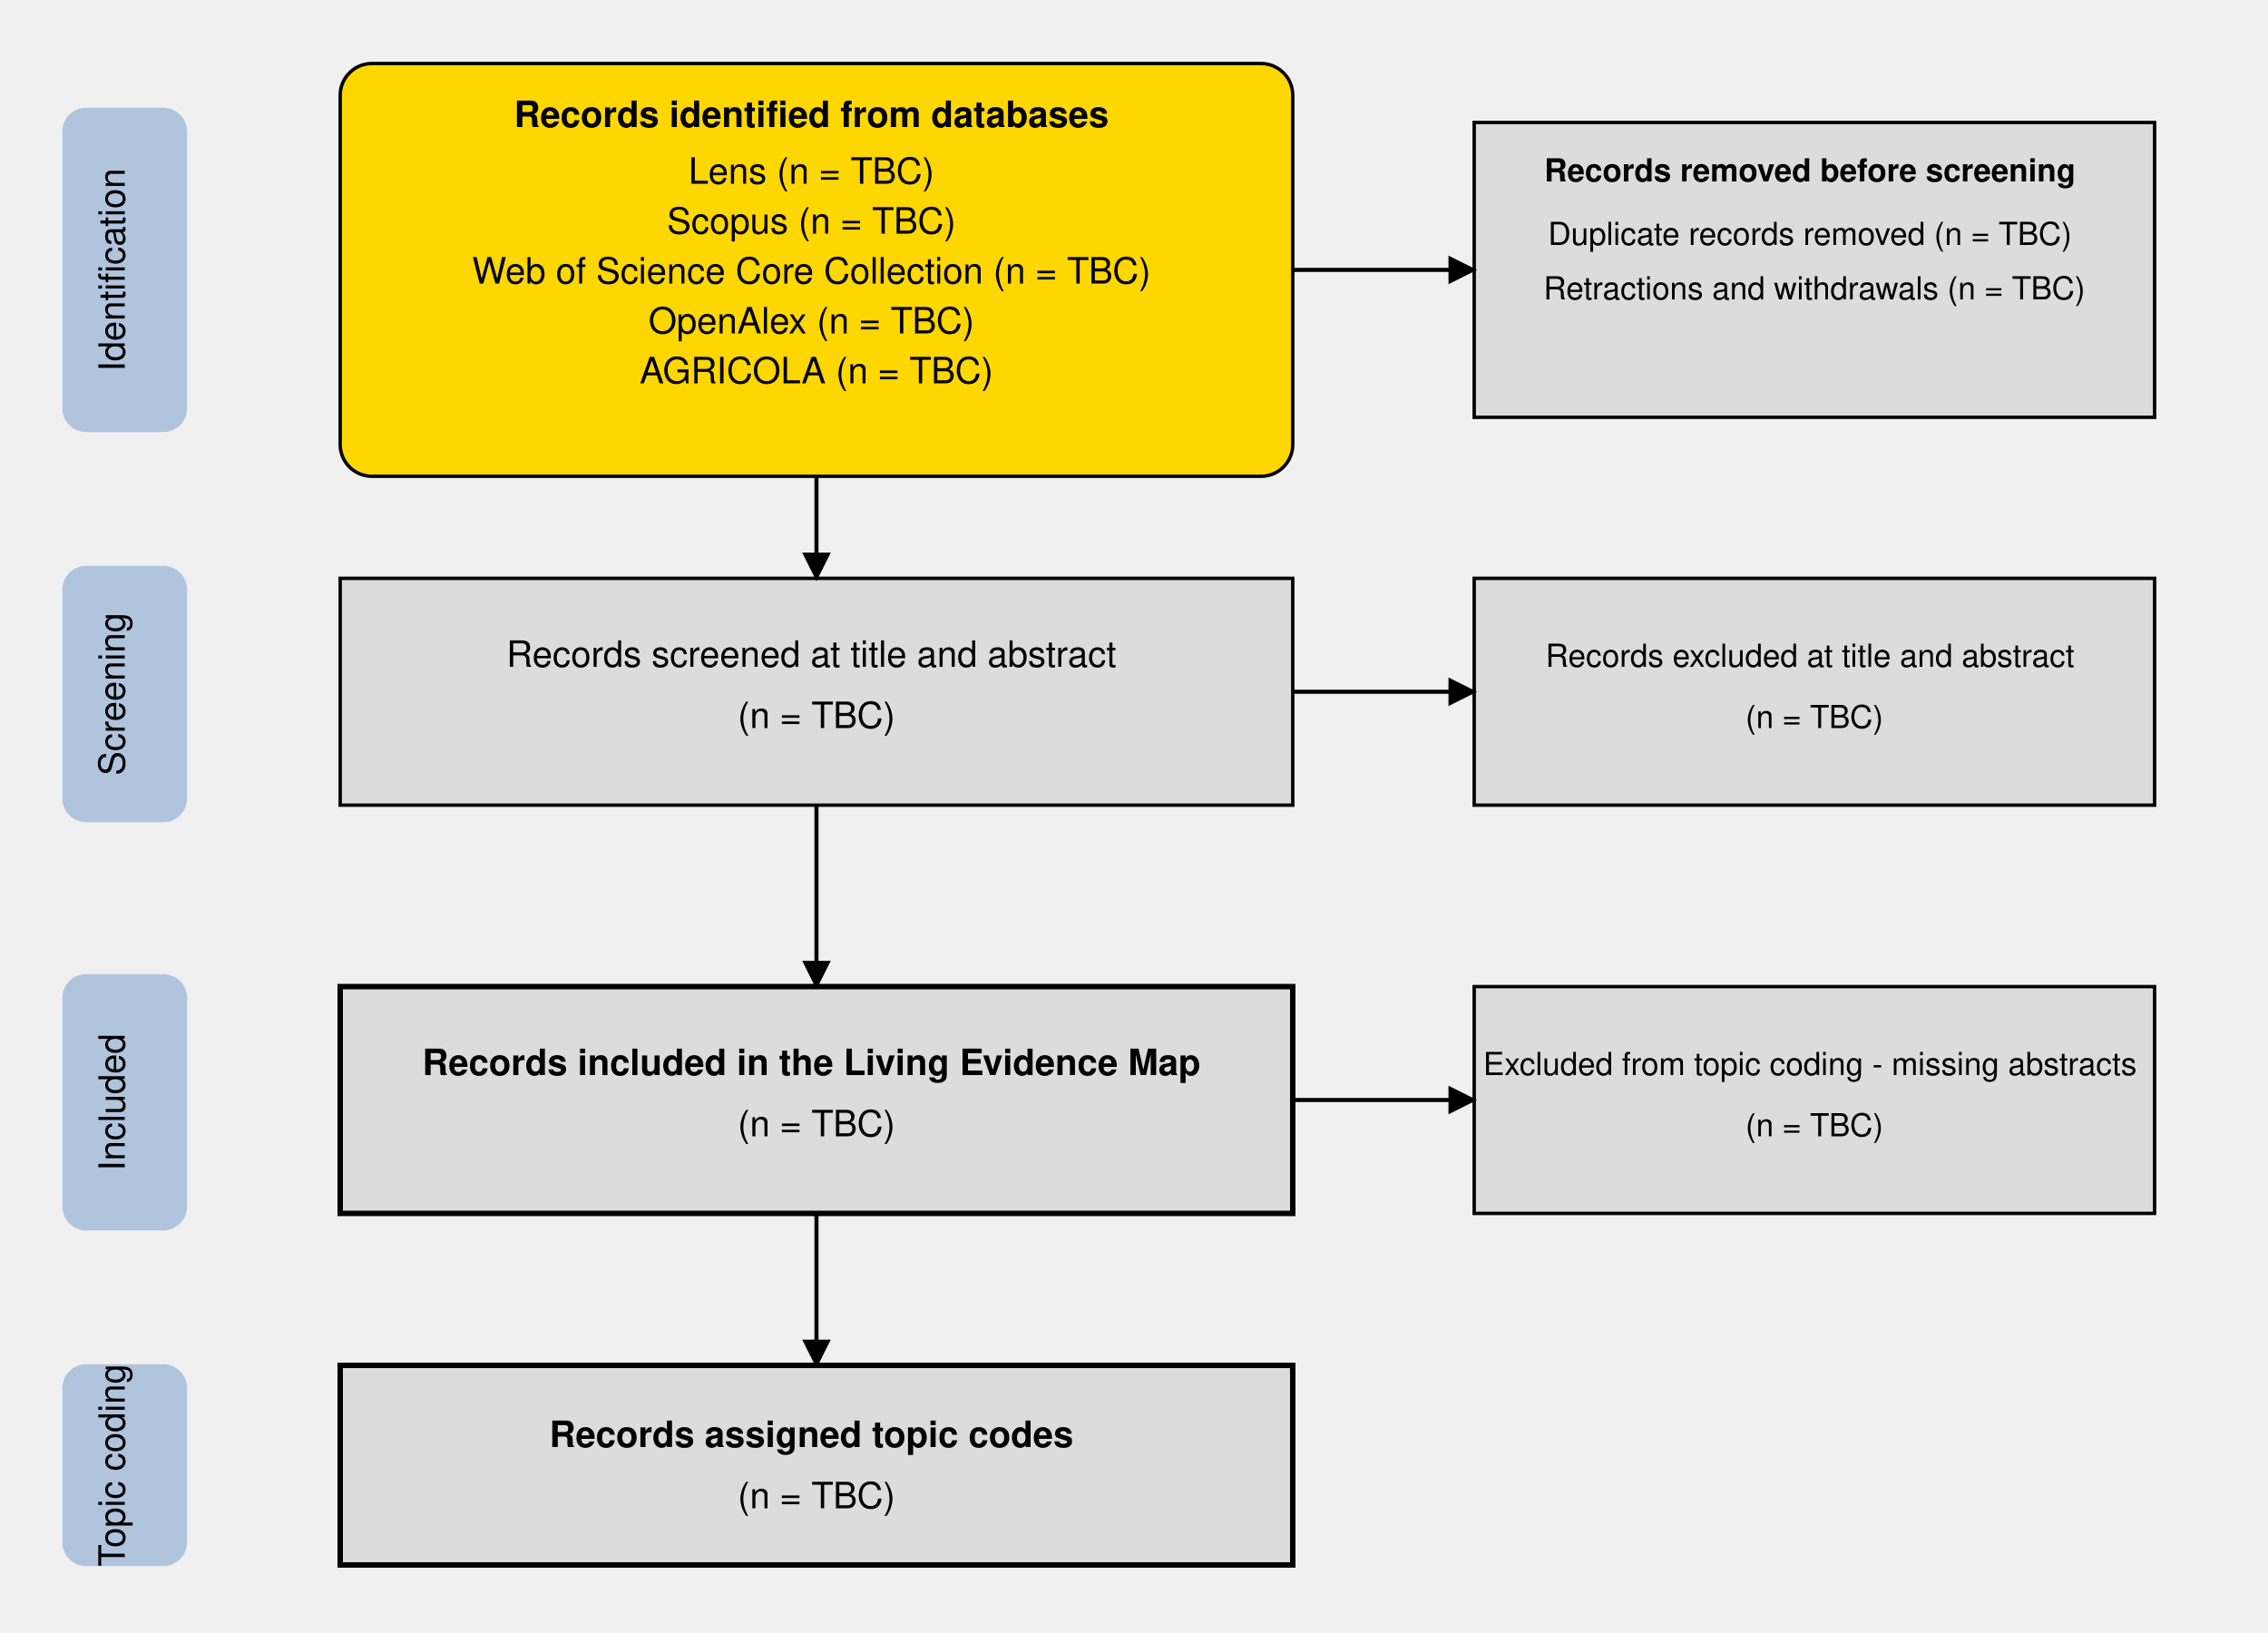
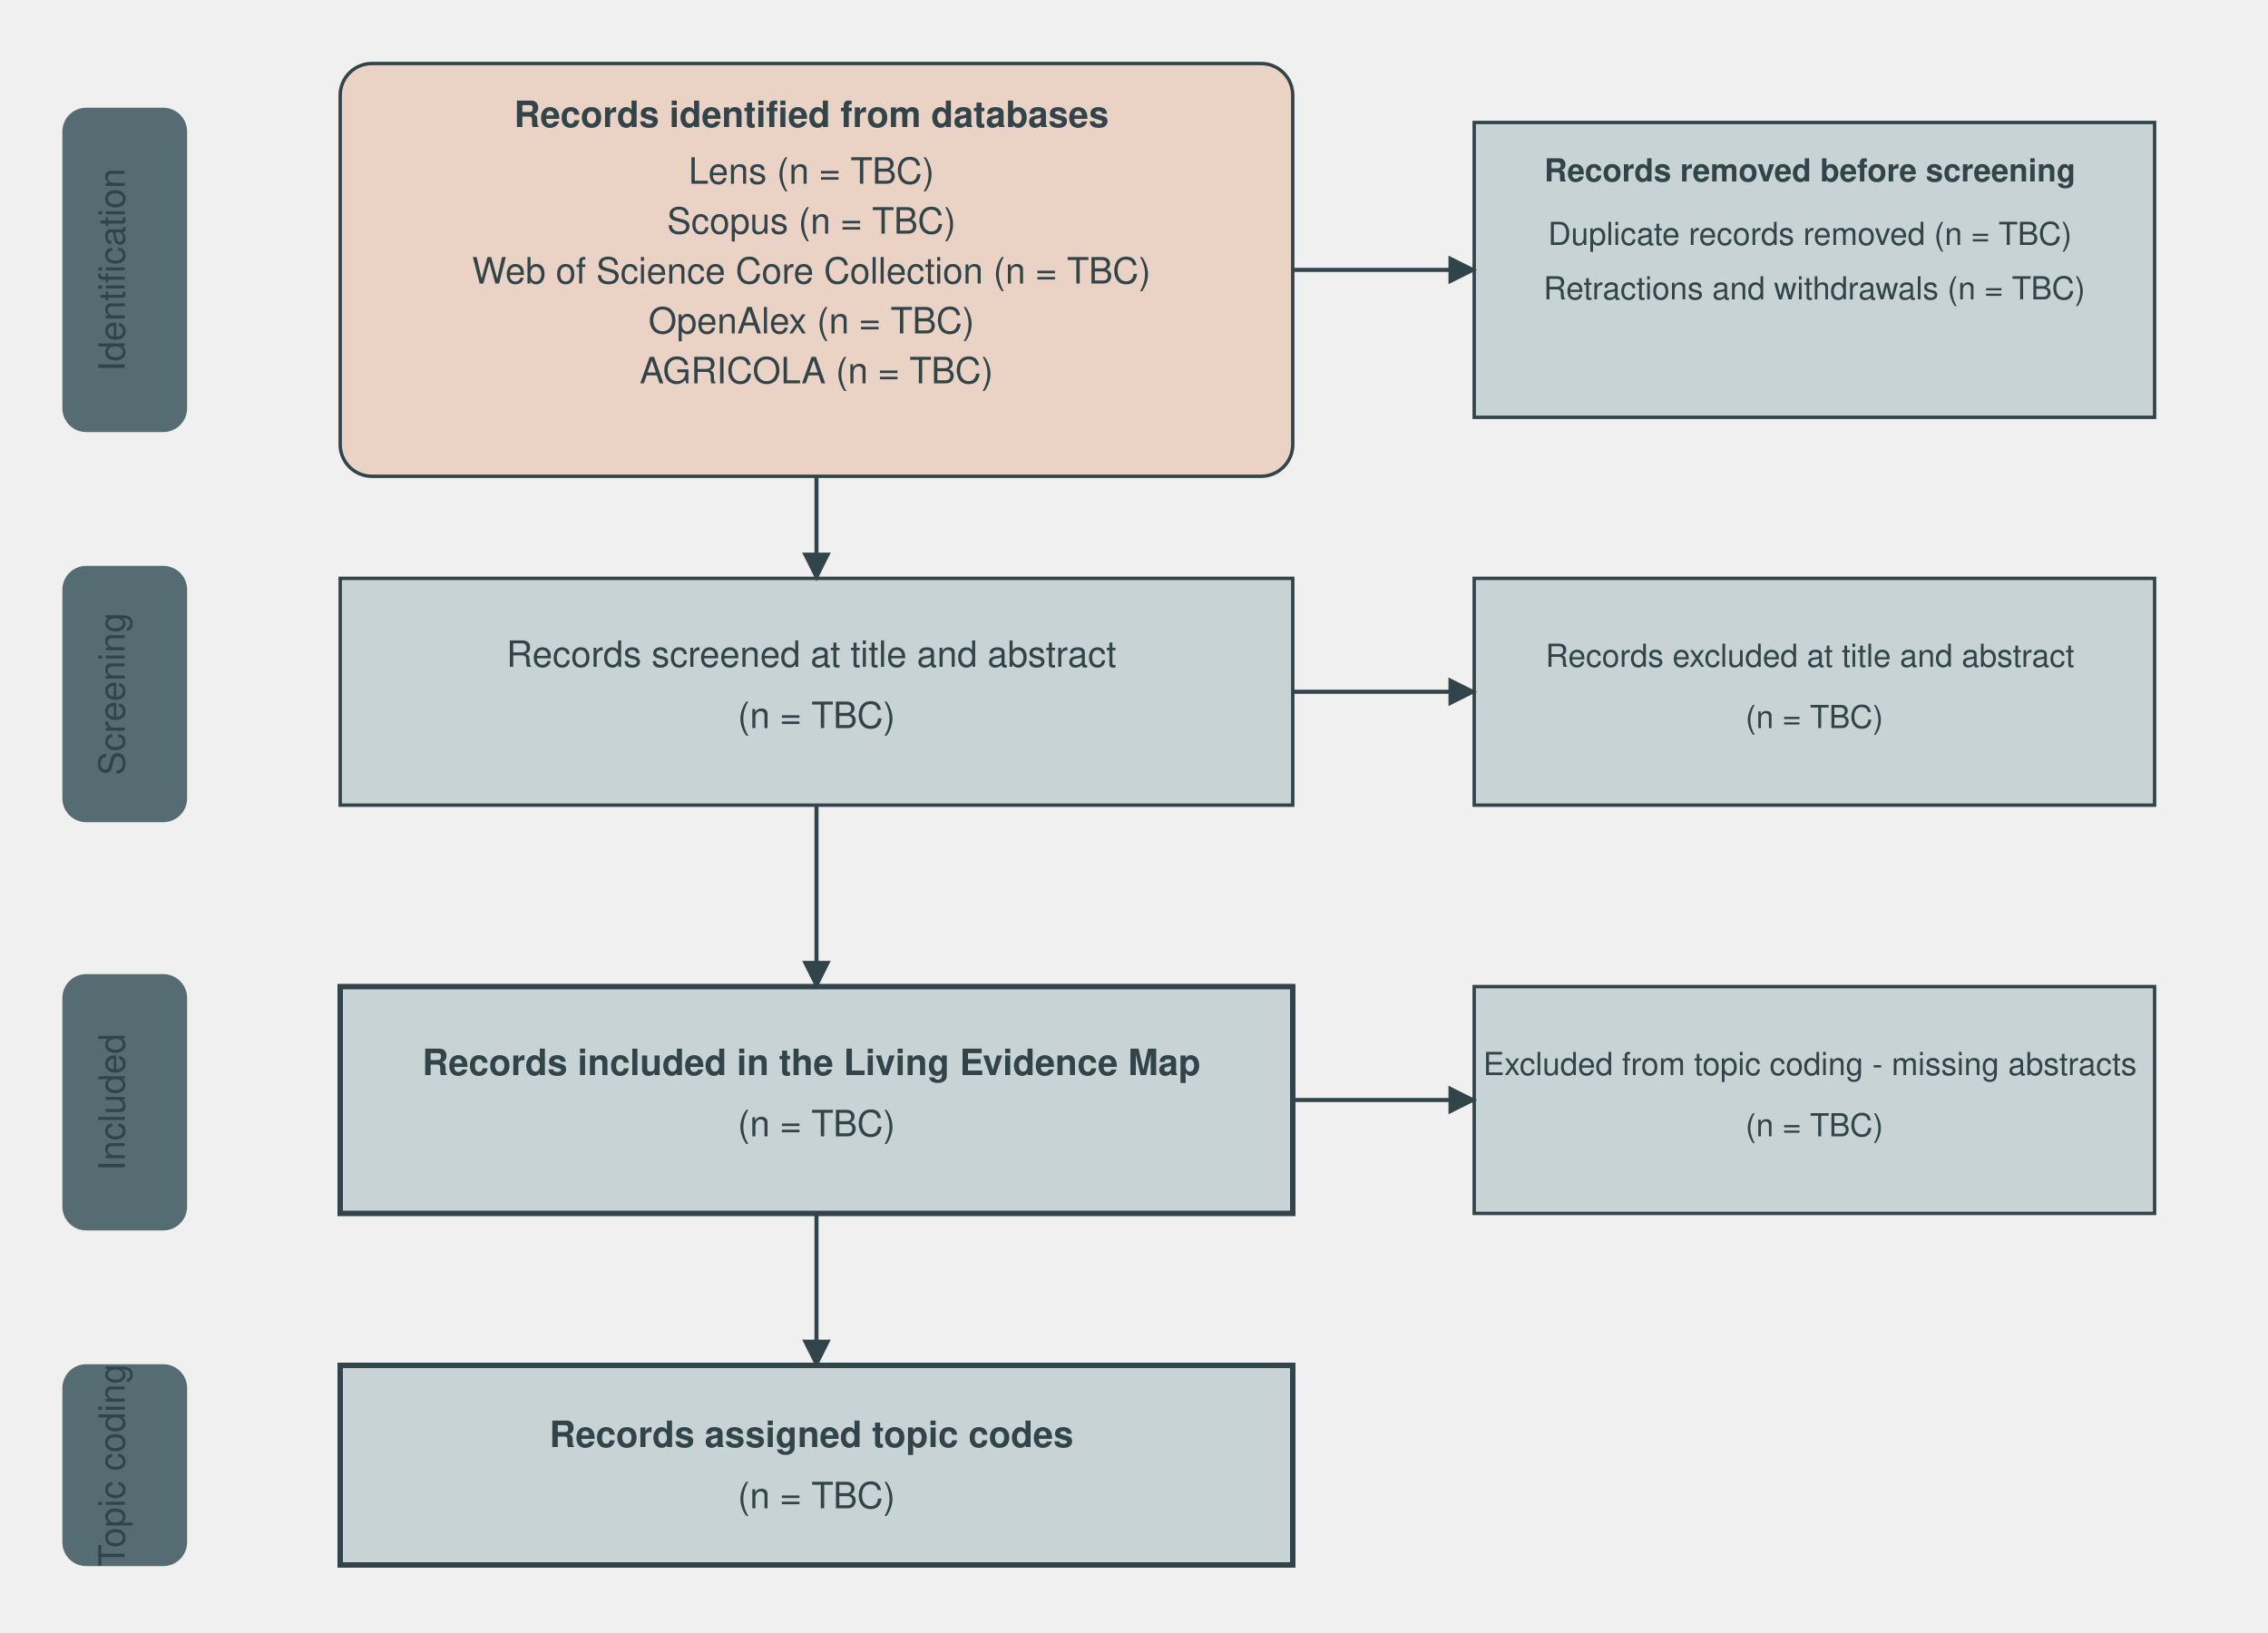
<svg xmlns="http://www.w3.org/2000/svg" width="1000" height="720" viewBox="0 0 1000 720" role="img" aria-labelledby="title desc">
  <defs>
    <marker id="arrow" viewBox="0 0 10 10" refX="9" refY="5" markerWidth="7" markerHeight="7" orient="auto-start-reverse">
-       <path d="M 0 0 L 10 5 L 0 10 z" fill="#000" />
+       <path d="M 0 0 L 10 5 L 0 10 z" fill="#31444a" />
    </marker>
    <style>
-       .box { fill:#dcdcdc; stroke:#000; stroke-width:1.5; }
-       .top { fill:#ffd700; stroke:#000; stroke-width:1.5; }
-       .section { fill:#b0c4de; stroke:#b0c4de; }
+       .box { fill:#c7d3d4; stroke:#31444a; stroke-width:1.5; }
+       .top { fill:#ead2c5; stroke:#31444a; stroke-width:1.5; }
+       .section { fill:#556c72; stroke:#556c72; }
      .note { fill:#fff; stroke:#999; stroke-width:1.2; }
-       .label { font-family:Helvetica,Arial,sans-serif; font-size:16px; fill:#000; text-anchor:middle; }
-       .small { font-family:Helvetica,Arial,sans-serif; font-size:14px; fill:#000; text-anchor:middle; }
-       .sectiontext { font-family:Helvetica,Arial,sans-serif; font-size:16px; fill:#000; text-anchor:middle; }
-       .arrow { stroke:#000; stroke-width:1.8; fill:none; marker-end:url(#arrow); }
+       .label { font-family:Helvetica,Arial,sans-serif; font-size:16px; fill:#31444a; text-anchor:middle; }
+       .small { font-family:Helvetica,Arial,sans-serif; font-size:14px; fill:#31444a; text-anchor:middle; }
+       .sectiontext { font-family:Helvetica,Arial,sans-serif; font-size:16px; fill:#31444a; text-anchor:middle; }
+       .arrow { stroke:#31444a; stroke-width:1.8; fill:none; marker-end:url(#arrow); }
      .dash { stroke:#999; stroke-width:1.4; stroke-dasharray:7 6; fill:none; }
    </style>
  </defs>
  <rect class="section" x="28" y="48" width="54" height="142" rx="10" />
  <text class="sectiontext" transform="translate(55 119) rotate(-90)">Identification</text>
  <rect class="top" x="150" y="28" width="420" height="182" rx="14" />
  <text class="label" x="360" y="56">
    <tspan x="360" dy="0" font-weight="700">Records identified from databases</tspan>
    <tspan x="360" dy="25">Lens (n = TBC)</tspan>
    <tspan x="360" dy="22">Scopus (n = TBC)</tspan>
    <tspan x="360" dy="22">Web of Science Core Collection (n = TBC)</tspan>
    <tspan x="360" dy="22">OpenAlex (n = TBC)</tspan>
    <tspan x="360" dy="22">AGRICOLA (n = TBC)</tspan>
  </text>
  <rect class="box" x="650" y="54" width="300" height="130" />
  <text class="small" x="800" y="80">
    <tspan x="800" dy="0" font-weight="700">Records removed before screening</tspan>
    <tspan x="800" dy="28">Duplicate records removed (n = TBC)</tspan>
    <tspan x="800" dy="24">Retractions and withdrawals (n = TBC)</tspan>
  </text>
  <rect class="section" x="28" y="250" width="54" height="112" rx="10" />
  <text class="sectiontext" transform="translate(55 306) rotate(-90)">Screening</text>
  <rect class="box" x="150" y="255" width="420" height="100" />
  <text class="label" x="360" y="294">
    <tspan x="360" dy="0">Records screened at title and abstract</tspan>
    <tspan x="360" dy="27">(n = TBC)</tspan>
  </text>
  <rect class="box" x="650" y="255" width="300" height="100" />
  <text class="small" x="800" y="294">
    <tspan x="800" dy="0">Records excluded at title and abstract</tspan>
    <tspan x="800" dy="27">(n = TBC)</tspan>
  </text>
  <rect class="section" x="28" y="430" width="54" height="112" rx="10" />
  <text class="sectiontext" transform="translate(55 486) rotate(-90)">Included</text>
  <rect class="box" x="150" y="435" width="420" height="100" style="stroke-width:2.4" />
  <text class="label" x="360" y="474">
    <tspan x="360" dy="0" font-weight="700">Records included in the Living Evidence Map</tspan>
    <tspan x="360" dy="27">(n = TBC)</tspan>
  </text>
  <rect class="box" x="650" y="435" width="300" height="100" />
  <text class="small" x="800" y="474">
    <tspan x="800" dy="0">Excluded from topic coding - missing abstracts</tspan>
    <tspan x="800" dy="27">(n = TBC)</tspan>
  </text>
  <rect class="section" x="28" y="602" width="54" height="88" rx="10" />
  <text class="sectiontext" transform="translate(55 646) rotate(-90)">Topic coding</text>
  <rect class="box" x="150" y="602" width="420" height="88" style="stroke-width:2.4" />
  <text class="label" x="360" y="638">
    <tspan x="360" dy="0" font-weight="700">Records assigned topic codes</tspan>
    <tspan x="360" dy="27">(n = TBC)</tspan>
  </text>
  <path class="arrow" d="M 360 210 L 360 255" />
  <path class="arrow" d="M 570 119 L 650 119" />
  <path class="arrow" d="M 570 305 L 650 305" />
  <path class="arrow" d="M 360 355 L 360 435" />
  <path class="arrow" d="M 570 485 L 650 485" />
  <path class="arrow" d="M 360 535 L 360 602" />
  <rect class="note" x="205" y="700" width="310" height="1" opacity="0" />
</svg>
